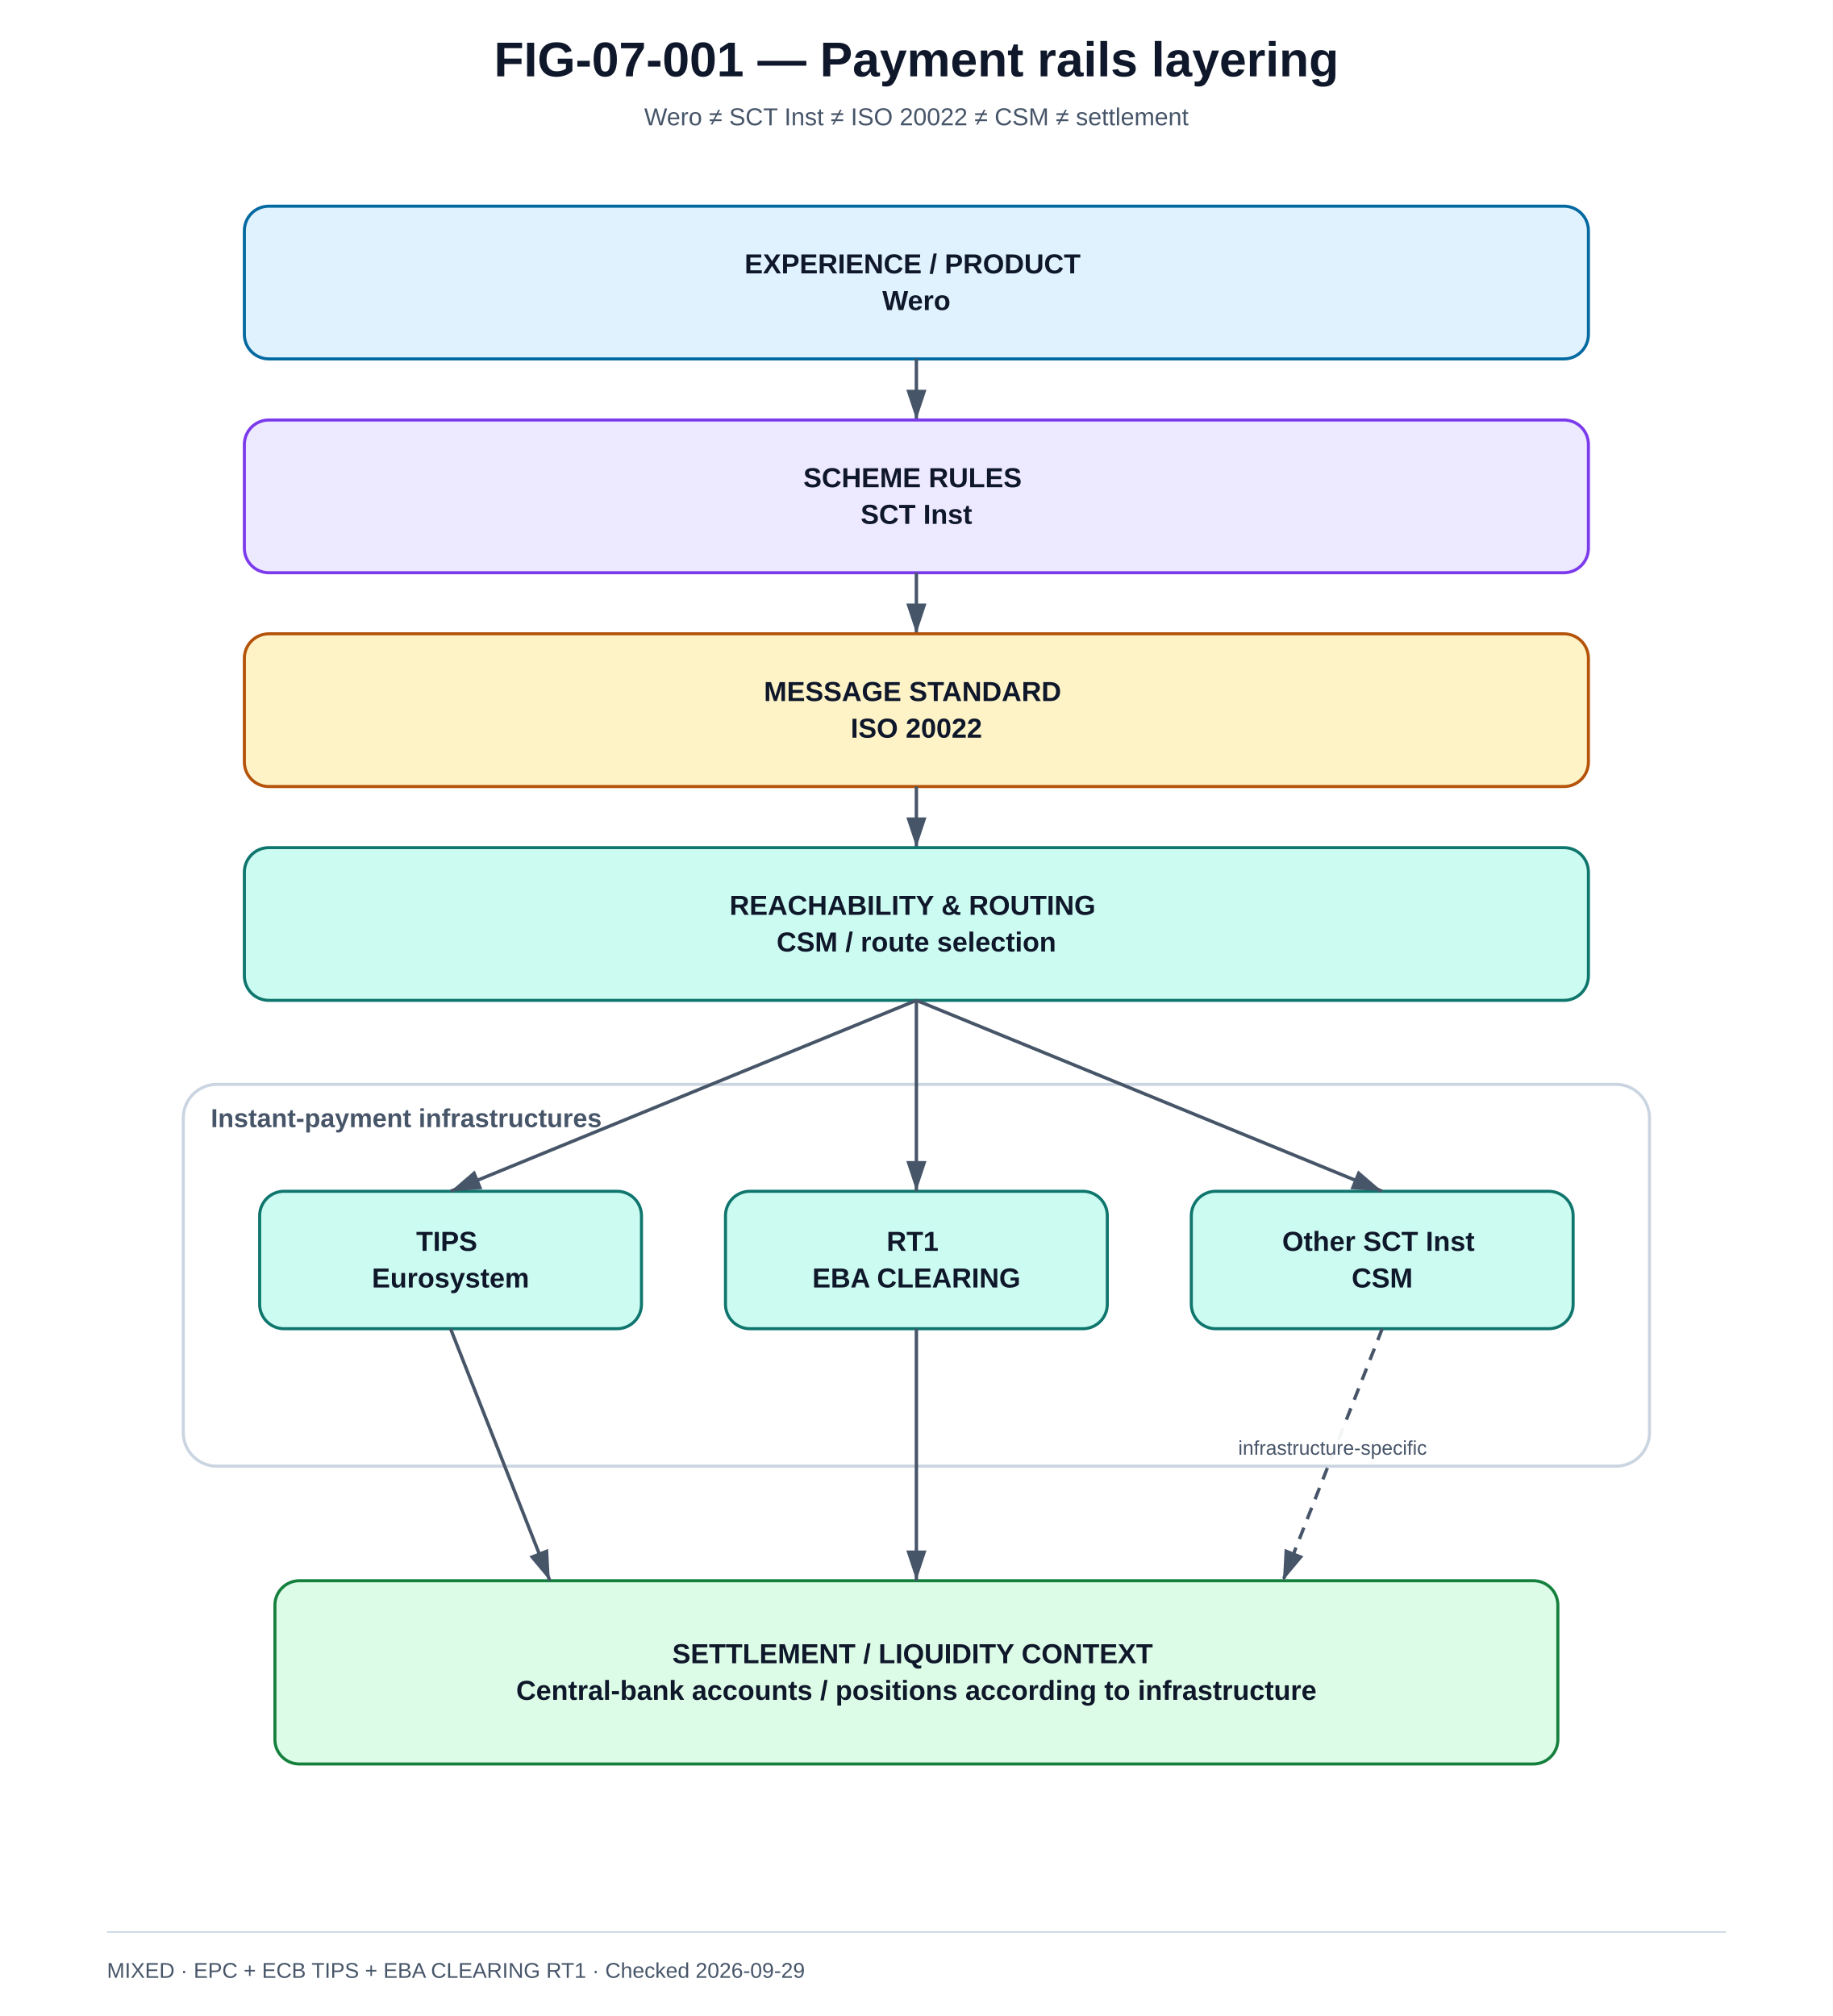
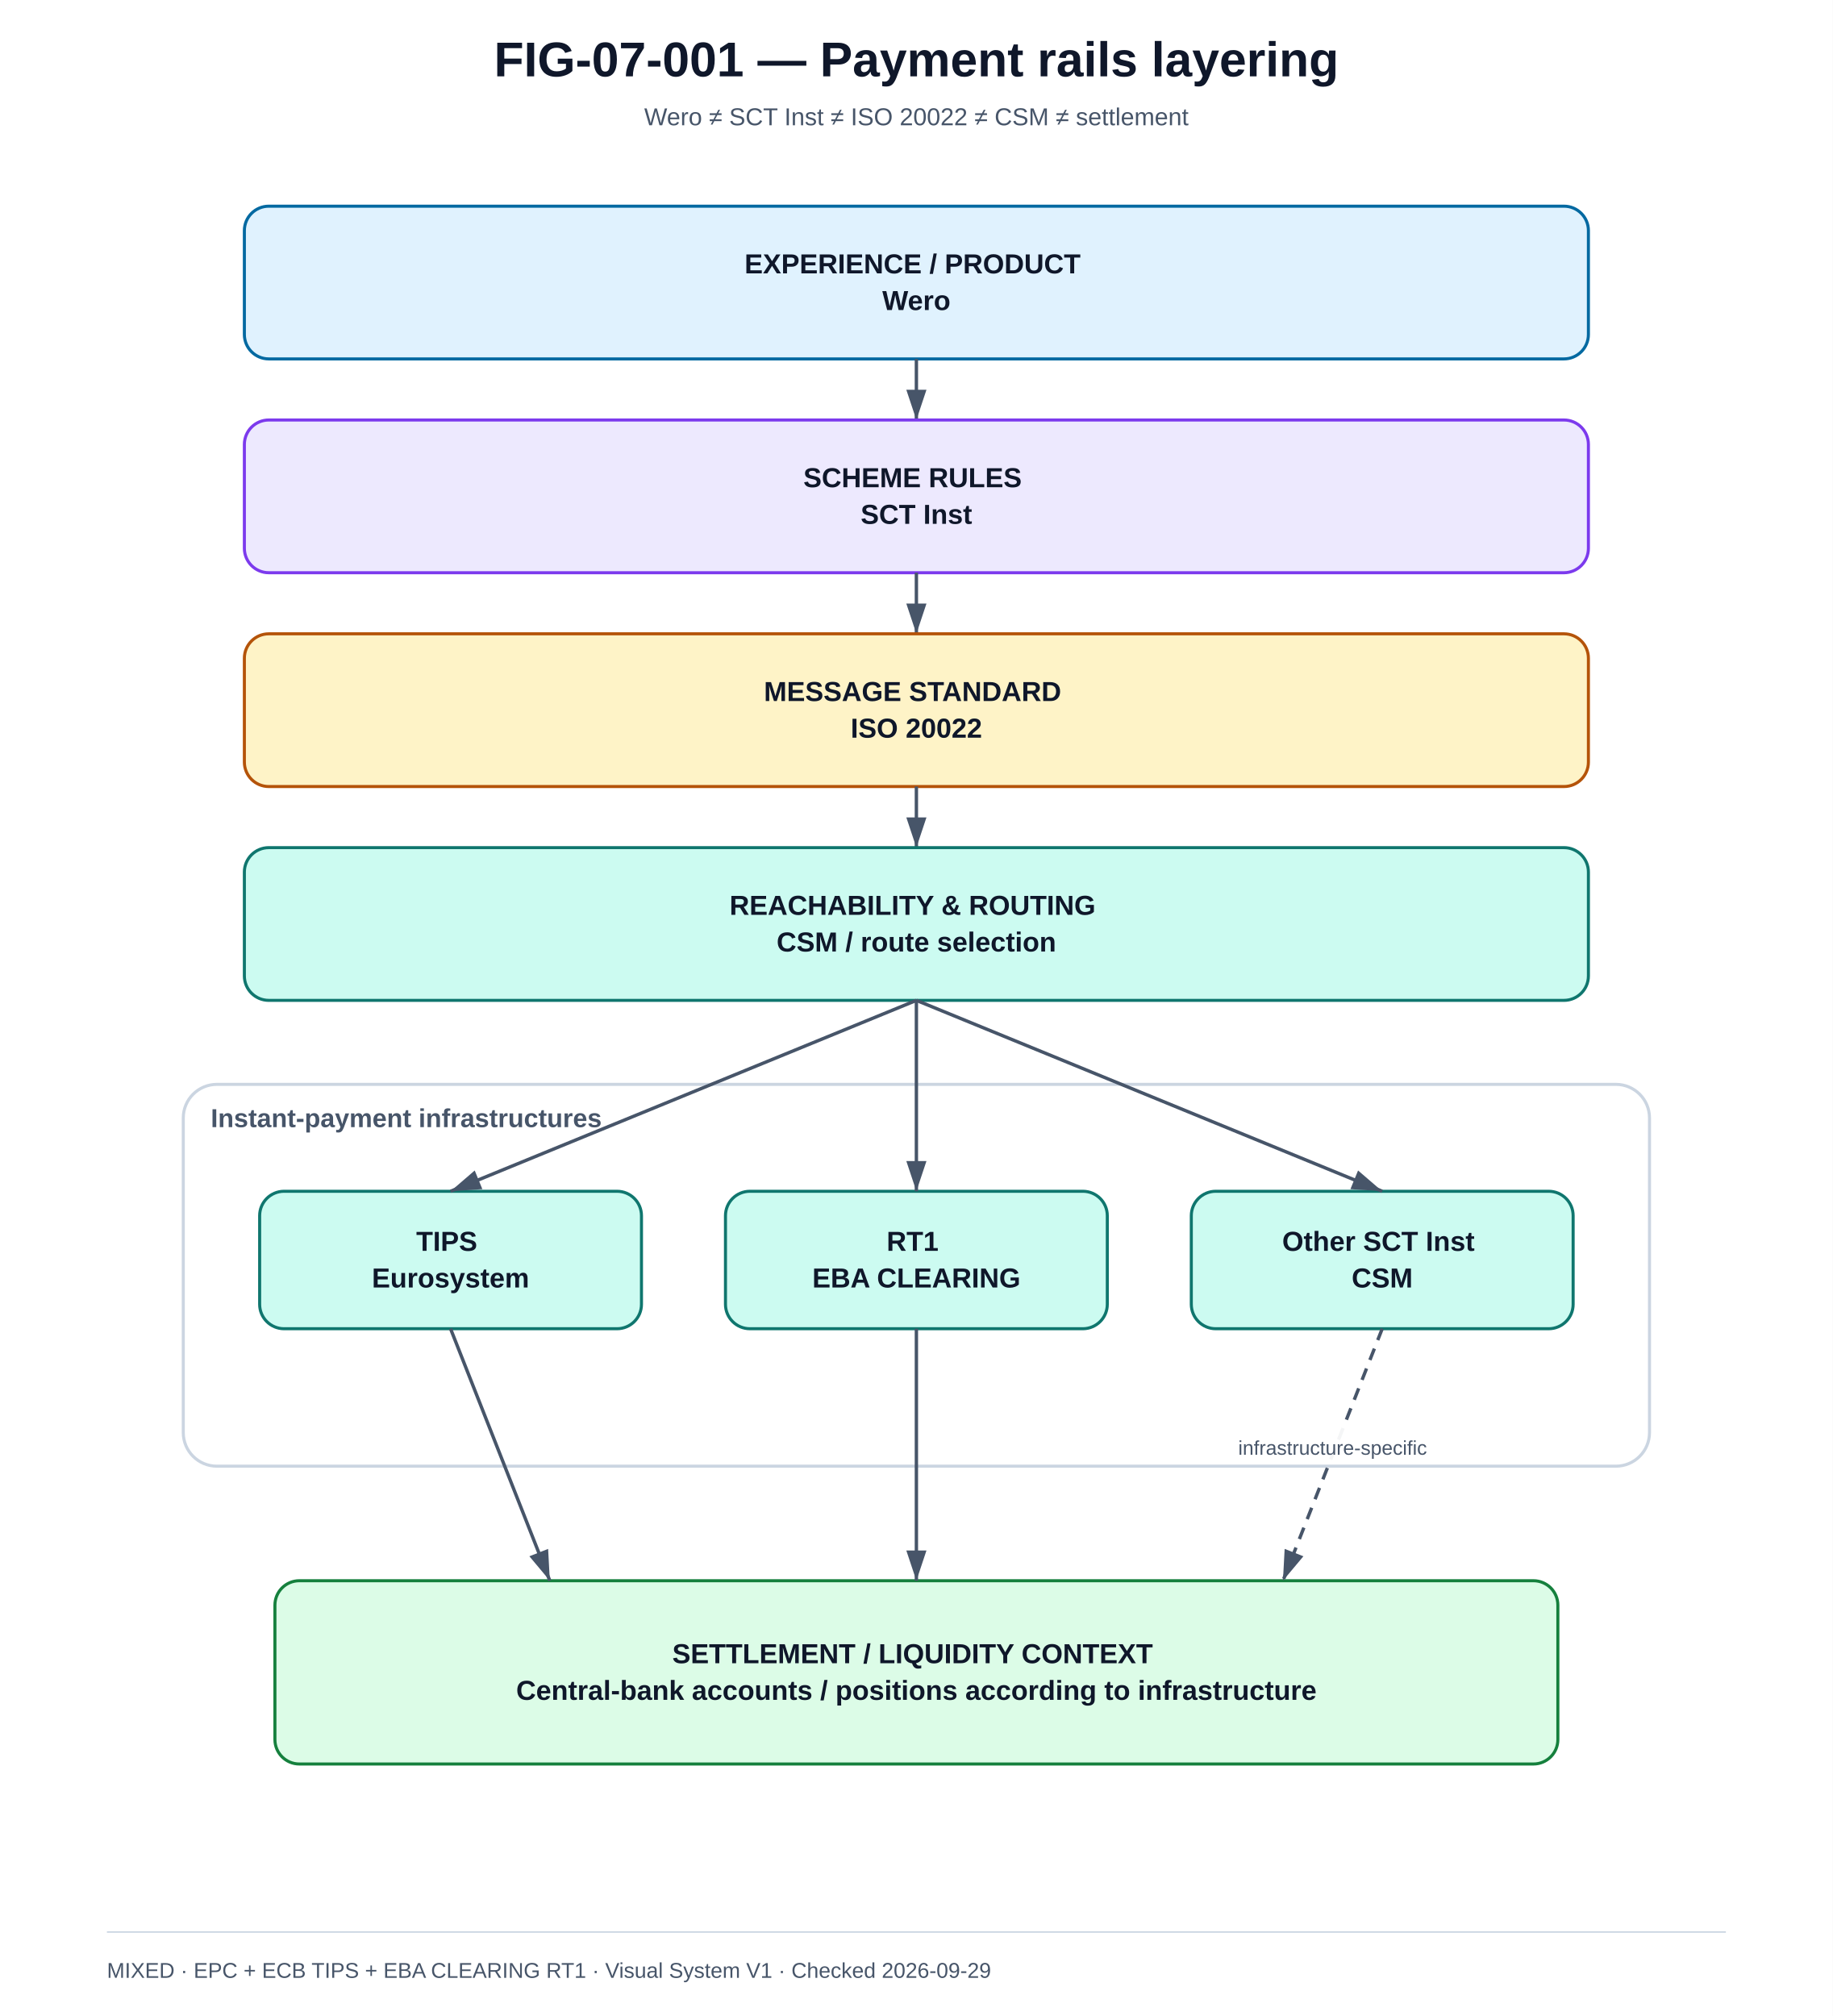
<svg xmlns="http://www.w3.org/2000/svg" width="1200" height="1320" viewBox="0 0 1200 1320" preserveAspectRatio="xMidYMid meet">
  <defs>
    <marker id="arrow" markerWidth="10" markerHeight="10" refX="9" refY="3" orient="auto">
      <path d="M0,0 L0,6 L9,3 z" fill="#475569" />
    </marker>
  </defs>
  <rect width="100%" height="100%" fill="#FFFFFF" />
  <text x="600" y="50" text-anchor="middle" font-family="Arial,sans-serif" font-size="32" font-weight="700" fill="#0F172A">FIG-07-001 — Payment rails layering</text>
  <text x="600" y="82" text-anchor="middle" font-family="Arial,sans-serif" font-size="16" fill="#475569">Wero ≠ SCT Inst ≠ ISO 20022 ≠ CSM ≠ settlement</text>
  <rect x="160" y="135" width="880" height="100" rx="16" fill="#E0F2FE" stroke="#0369A1" stroke-width="2" />
  <text x="600" y="179" text-anchor="middle" font-family="Arial,sans-serif" font-size="18" font-weight="600" fill="#0F172A">
    <tspan x="600" dy="0">EXPERIENCE / PRODUCT</tspan>
    <tspan x="600" dy="24">Wero</tspan>
  </text>
  <line x1="600" y1="235" x2="600" y2="275" stroke="#475569" stroke-width="2.2" marker-end="url(#arrow)" />
  <rect x="160" y="275" width="880" height="100" rx="16" fill="#EDE9FE" stroke="#7C3AED" stroke-width="2" />
  <text x="600" y="319" text-anchor="middle" font-family="Arial,sans-serif" font-size="18" font-weight="600" fill="#0F172A">
    <tspan x="600" dy="0">SCHEME RULES</tspan>
    <tspan x="600" dy="24">SCT Inst</tspan>
  </text>
  <line x1="600" y1="375" x2="600" y2="415" stroke="#475569" stroke-width="2.2" marker-end="url(#arrow)" />
  <rect x="160" y="415" width="880" height="100" rx="16" fill="#FEF3C7" stroke="#B45309" stroke-width="2" />
  <text x="600" y="459" text-anchor="middle" font-family="Arial,sans-serif" font-size="18" font-weight="600" fill="#0F172A">
    <tspan x="600" dy="0">MESSAGE STANDARD</tspan>
    <tspan x="600" dy="24">ISO 20022</tspan>
  </text>
  <line x1="600" y1="515" x2="600" y2="555" stroke="#475569" stroke-width="2.2" marker-end="url(#arrow)" />
  <rect x="160" y="555" width="880" height="100" rx="16" fill="#CCFBF1" stroke="#0F766E" stroke-width="2" />
  <text x="600" y="599" text-anchor="middle" font-family="Arial,sans-serif" font-size="18" font-weight="600" fill="#0F172A">
    <tspan x="600" dy="0">REACHABILITY &amp; ROUTING</tspan>
    <tspan x="600" dy="24">CSM / route selection</tspan>
  </text>
  <rect x="120" y="710" width="960" height="250" rx="22" fill="#FFFFFF" stroke="#CBD5E1" stroke-width="2" />
  <text x="138" y="738" font-family="Arial,sans-serif" font-size="17" font-weight="700" fill="#475569">Instant-payment infrastructures</text>
  <rect x="170" y="780" width="250" height="90" rx="16" fill="#CCFBF1" stroke="#0F766E" stroke-width="2" />
  <text x="295" y="819" text-anchor="middle" font-family="Arial,sans-serif" font-size="18" font-weight="600" fill="#0F172A">
    <tspan x="295" dy="0">TIPS</tspan>
    <tspan x="295" dy="24">Eurosystem</tspan>
  </text>
  <rect x="475" y="780" width="250" height="90" rx="16" fill="#CCFBF1" stroke="#0F766E" stroke-width="2" />
  <text x="600" y="819" text-anchor="middle" font-family="Arial,sans-serif" font-size="18" font-weight="600" fill="#0F172A">
    <tspan x="600" dy="0">RT1</tspan>
    <tspan x="600" dy="24">EBA CLEARING</tspan>
  </text>
  <rect x="780" y="780" width="250" height="90" rx="16" fill="#CCFBF1" stroke="#0F766E" stroke-width="2" />
  <text x="905" y="819" text-anchor="middle" font-family="Arial,sans-serif" font-size="18" font-weight="600" fill="#0F172A">
    <tspan x="905" dy="0">Other SCT Inst</tspan>
    <tspan x="905" dy="24">CSM</tspan>
  </text>
  <line x1="600" y1="655" x2="295" y2="780" stroke="#475569" stroke-width="2.2" marker-end="url(#arrow)" />
  <line x1="600" y1="655" x2="600" y2="780" stroke="#475569" stroke-width="2.2" marker-end="url(#arrow)" />
  <line x1="600" y1="655" x2="905" y2="780" stroke="#475569" stroke-width="2.2" marker-end="url(#arrow)" />
  <rect x="180" y="1035" width="840" height="120" rx="16" fill="#DCFCE7" stroke="#15803D" stroke-width="2" />
  <text x="600" y="1089" text-anchor="middle" font-family="Arial,sans-serif" font-size="18" font-weight="600" fill="#0F172A">
    <tspan x="600" dy="0">SETTLEMENT / LIQUIDITY CONTEXT</tspan>
    <tspan x="600" dy="24">Central-bank accounts / positions according to infrastructure</tspan>
  </text>
  <line x1="295" y1="870" x2="360" y2="1035" stroke="#475569" stroke-width="2.2" marker-end="url(#arrow)" />
  <line x1="600" y1="870" x2="600" y2="1035" stroke="#475569" stroke-width="2.2" marker-end="url(#arrow)" />
  <line x1="905" y1="870" x2="840" y2="1035" stroke="#475569" stroke-width="2.2" stroke-dasharray="8 6" marker-end="url(#arrow)" />
  <rect x="797.5" y="934.5" width="150" height="24" rx="8" fill="#FFFFFF" opacity=".94" />
  <text x="872.5" y="952.5" text-anchor="middle" font-family="Arial,sans-serif" font-size="13" fill="#475569">infrastructure-specific</text>
  <line x1="70" y1="1265" x2="1130" y2="1265" stroke="#CBD5E1" />
-   <text x="70" y="1295" font-family="Arial,sans-serif" font-size="14" fill="#475569">MIXED · EPC + ECB TIPS + EBA CLEARING RT1 · Checked 2026-09-29</text>
+   <text x="70" y="1295" font-family="Arial,sans-serif" font-size="14" fill="#475569">MIXED · EPC + ECB TIPS + EBA CLEARING RT1 · Visual System V1 · Checked 2026-09-29</text>
</svg>
